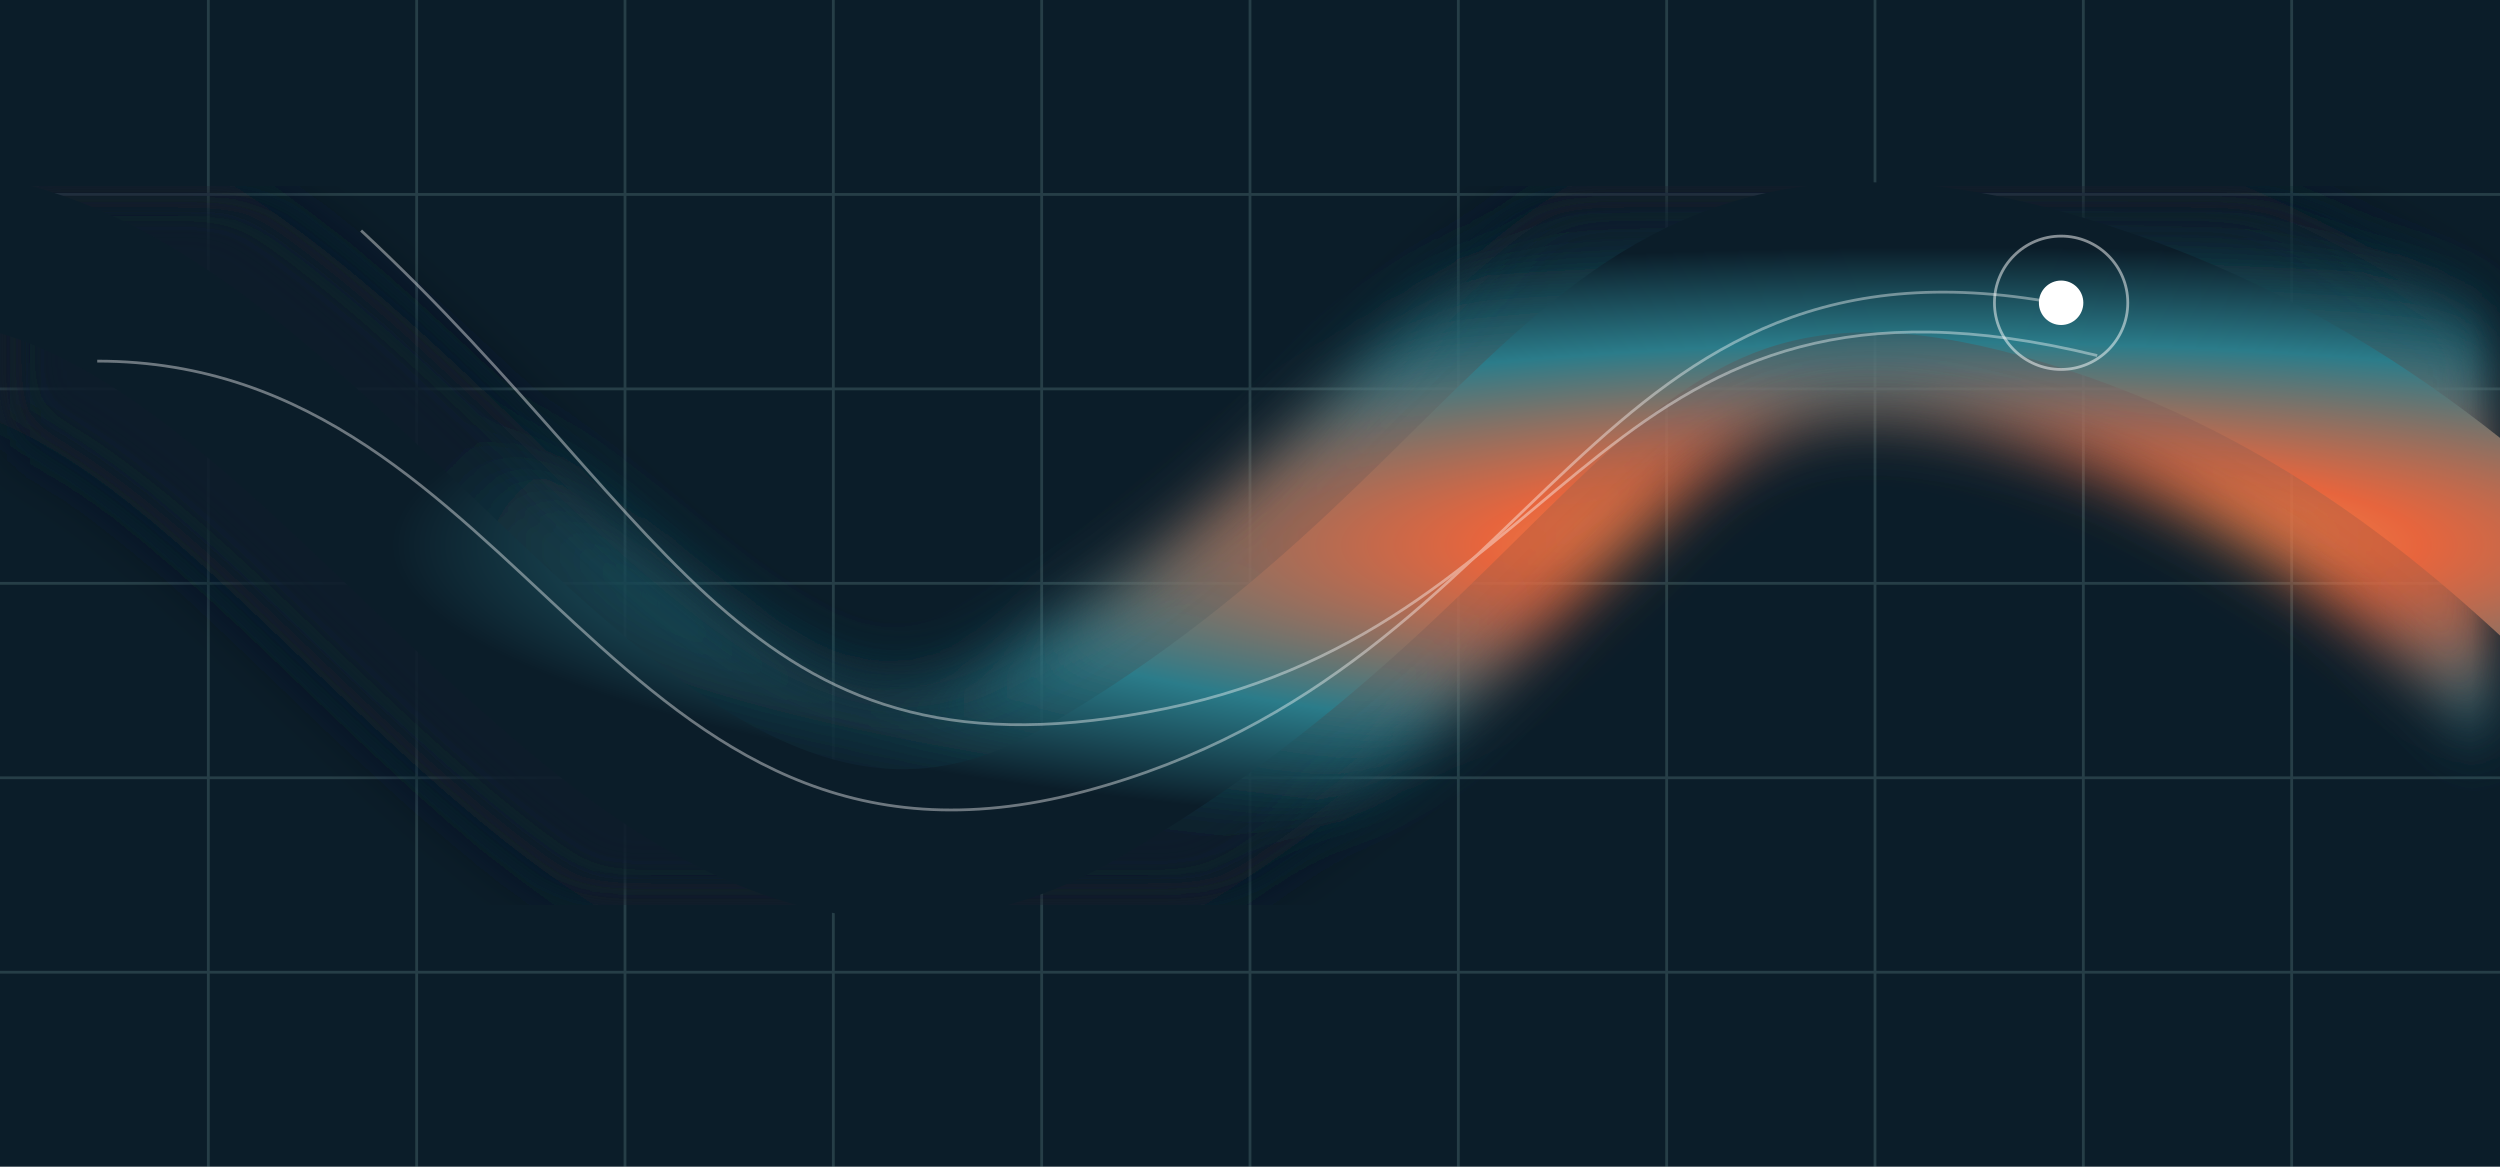
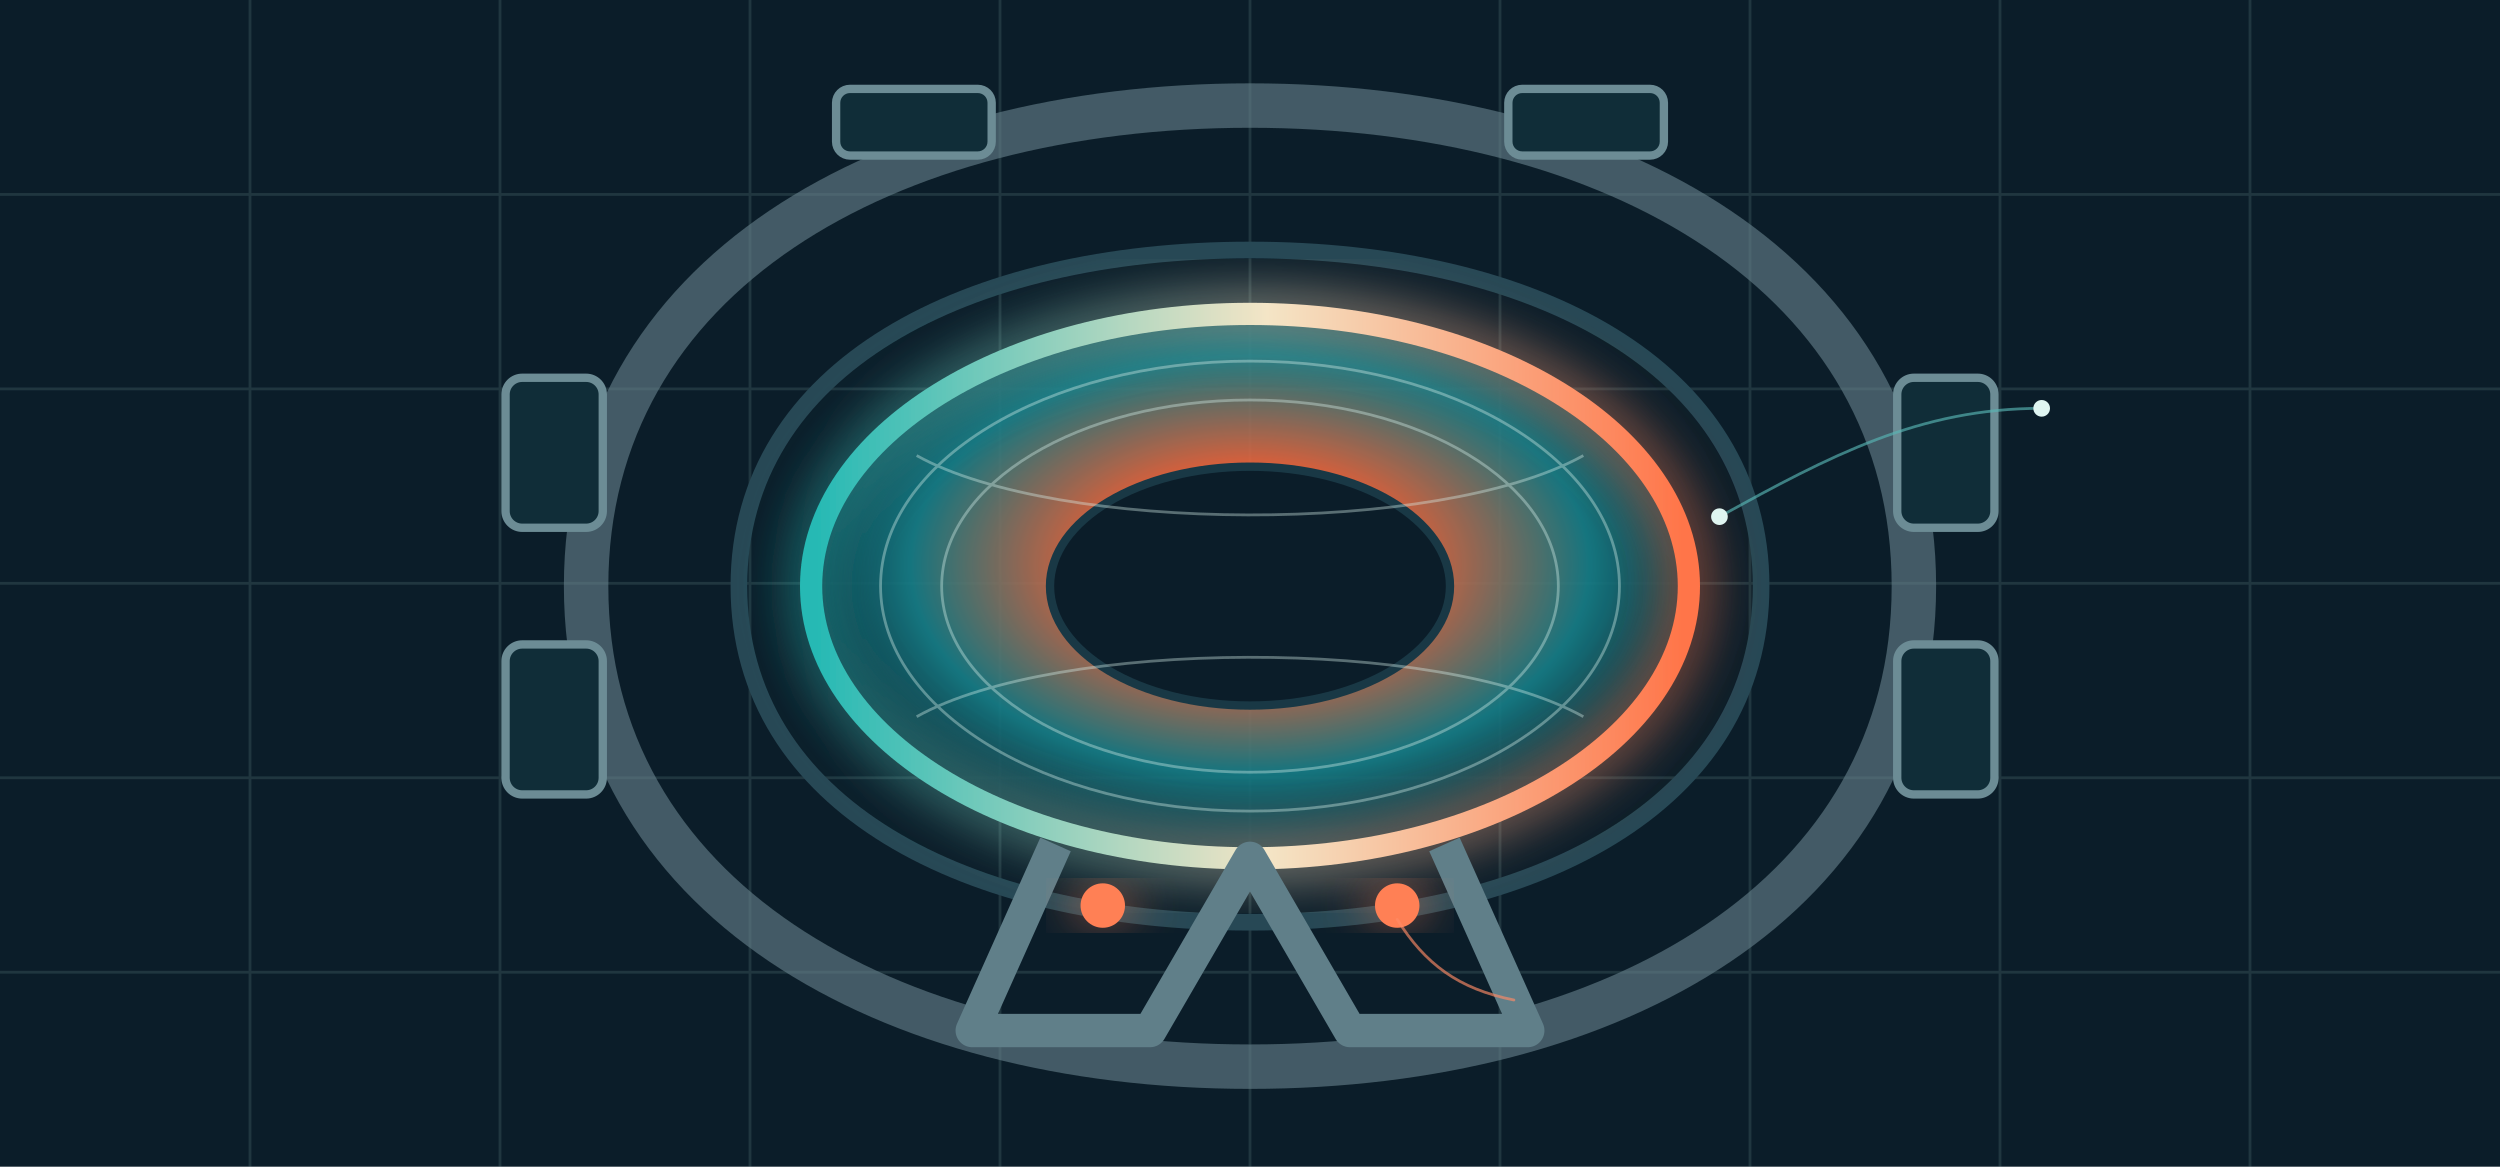
- <svg xmlns="http://www.w3.org/2000/svg" viewBox="0 0 900 420" role="img" aria-labelledby="t">
+ <svg xmlns="http://www.w3.org/2000/svg" viewBox="0 0 900 420" role="img" aria-labelledby="title desc">
  <defs>
-     <radialGradient id="g" cx="70%" cy="50%">
-       <stop stop-color="#ffbd66" />
-       <stop offset=".3" stop-color="#e7653d" />
-       <stop offset=".68" stop-color="#2b7c8a" />
+     <radialGradient id="core" cx="50%" cy="46%" r="54%">
+       <stop offset="0" stop-color="#f8d8a2" />
+       <stop offset=".35" stop-color="#e7653d" />
+       <stop offset=".72" stop-color="#167d86" />
      <stop offset="1" stop-color="#0b1d29" />
    </radialGradient>
-     <filter id="b">
-       <feGaussianBlur stdDeviation="11" />
+     <linearGradient id="edge" x1="0" x2="1">
+       <stop stop-color="#25b9b4" />
+       <stop offset=".52" stop-color="#f4e5c6" />
+       <stop offset="1" stop-color="#ff7448" />
+     </linearGradient>
+     <filter id="glow">
+       <feGaussianBlur stdDeviation="10" result="b" />
+       <feMerge>
+         <feMergeNode in="b" />
+         <feMergeNode in="SourceGraphic" />
+       </feMerge>
    </filter>
  </defs>
  <rect width="900" height="420" fill="#0b1d29" />
-   <g opacity=".16" stroke="#b9f2e7">
+   <g opacity=".12" stroke="#b9f2e7">
    <path d="M0 70h900M0 140h900M0 210h900M0 280h900M0 350h900" />
-     <path d="M75 0v420M150 0v420M225 0v420M300 0v420M375 0v420M450 0v420M525 0v420M600 0v420M675 0v420M750 0v420M825 0v420" />
+     <path d="M90 0v420M180 0v420M270 0v420M360 0v420M450 0v420M540 0v420M630 0v420M720 0v420M810 0v420" />
  </g>
-   <path d="M-80 100C100 20 210 390 390 285S570 44 760 110s235 245 275 130" fill="none" stroke="url(#g)" stroke-width="115" opacity=".9" filter="url(#b)" />
-   <path d="M-80 100C100 20 210 390 390 285S570 44 760 110s235 245 275 130" fill="none" stroke="url(#g)" stroke-width="54" />
-   <g fill="none" stroke="#fff" opacity=".4">
-     <path d="M35 130C190 130 220 330 390 285S570 75 745 110" />
-     <path d="M130 83C245 190 270 286 420 255S575 84 755 128" />
+   <path d="M211 211c0-112 108-173 239-173s239 61 239 173-108 173-239 173-239-61-239-173Z" fill="none" stroke="#65808a" stroke-width="16" opacity=".62" />
+   <path d="M266 211c0-79 82-121 184-121s184 42 184 121-82 121-184 121-184-42-184-121Z" fill="none" stroke="#274855" stroke-width="6" />
+   <path d="M293 211c0-66 72-97 157-97s157 31 157 97-72 97-157 97-157-31-157-97Zm88 0c0 27 31 40 69 40s69-13 69-40-31-40-69-40-69 13-69 40Z" fill="url(#core)" fill-rule="evenodd" opacity=".92" />
+   <ellipse cx="450" cy="211" rx="158" ry="98" fill="none" stroke="url(#edge)" stroke-width="8" filter="url(#glow)" />
+   <ellipse cx="450" cy="211" rx="72" ry="43" fill="#0b1d29" stroke="#193845" stroke-width="3" />
+   <g fill="none" stroke="#d8f2ed" opacity=".38">
+     <ellipse cx="450" cy="211" rx="133" ry="81" />
+     <ellipse cx="450" cy="211" rx="111" ry="67" />
+     <path d="M330 164c50 28 188 29 240 0M330 258c50-28 188-29 240 0" />
  </g>
-   <circle cx="742" cy="109" r="8" fill="#fff" />
-   <circle cx="742" cy="109" r="24" fill="none" stroke="#fff" opacity=".5" />
+   <g fill="#102d38" stroke="#6c8c95" stroke-width="3">
+     <rect x="182" y="136" width="35" height="54" rx="6" />
+     <rect x="182" y="232" width="35" height="54" rx="6" />
+     <rect x="683" y="136" width="35" height="54" rx="6" />
+     <rect x="683" y="232" width="35" height="54" rx="6" />
+     <rect x="301" y="32" width="56" height="24" rx="5" />
+     <rect x="543" y="32" width="56" height="24" rx="5" />
+   </g>
+   <path d="M380 304 350 371h64l36-62 36 62h64l-30-67" fill="none" stroke="#607f89" stroke-width="12" stroke-linejoin="round" />
+   <g fill="#ff8055" filter="url(#glow)">
+     <circle cx="397" cy="326" r="8" />
+     <circle cx="503" cy="326" r="8" />
+   </g>
+   <g fill="none" stroke-linecap="round" opacity=".65">
+     <path d="M735 147c-44 0-76 17-116 39" stroke="#58b5b3" />
+     <path d="M545 360c-20-4-32-13-42-29" stroke="#ff8b65" />
+   </g>
+   <g fill="#dff5f1">
+     <circle cx="735" cy="147" r="3" />
+     <circle cx="619" cy="186" r="3" />
+   </g>
</svg>
